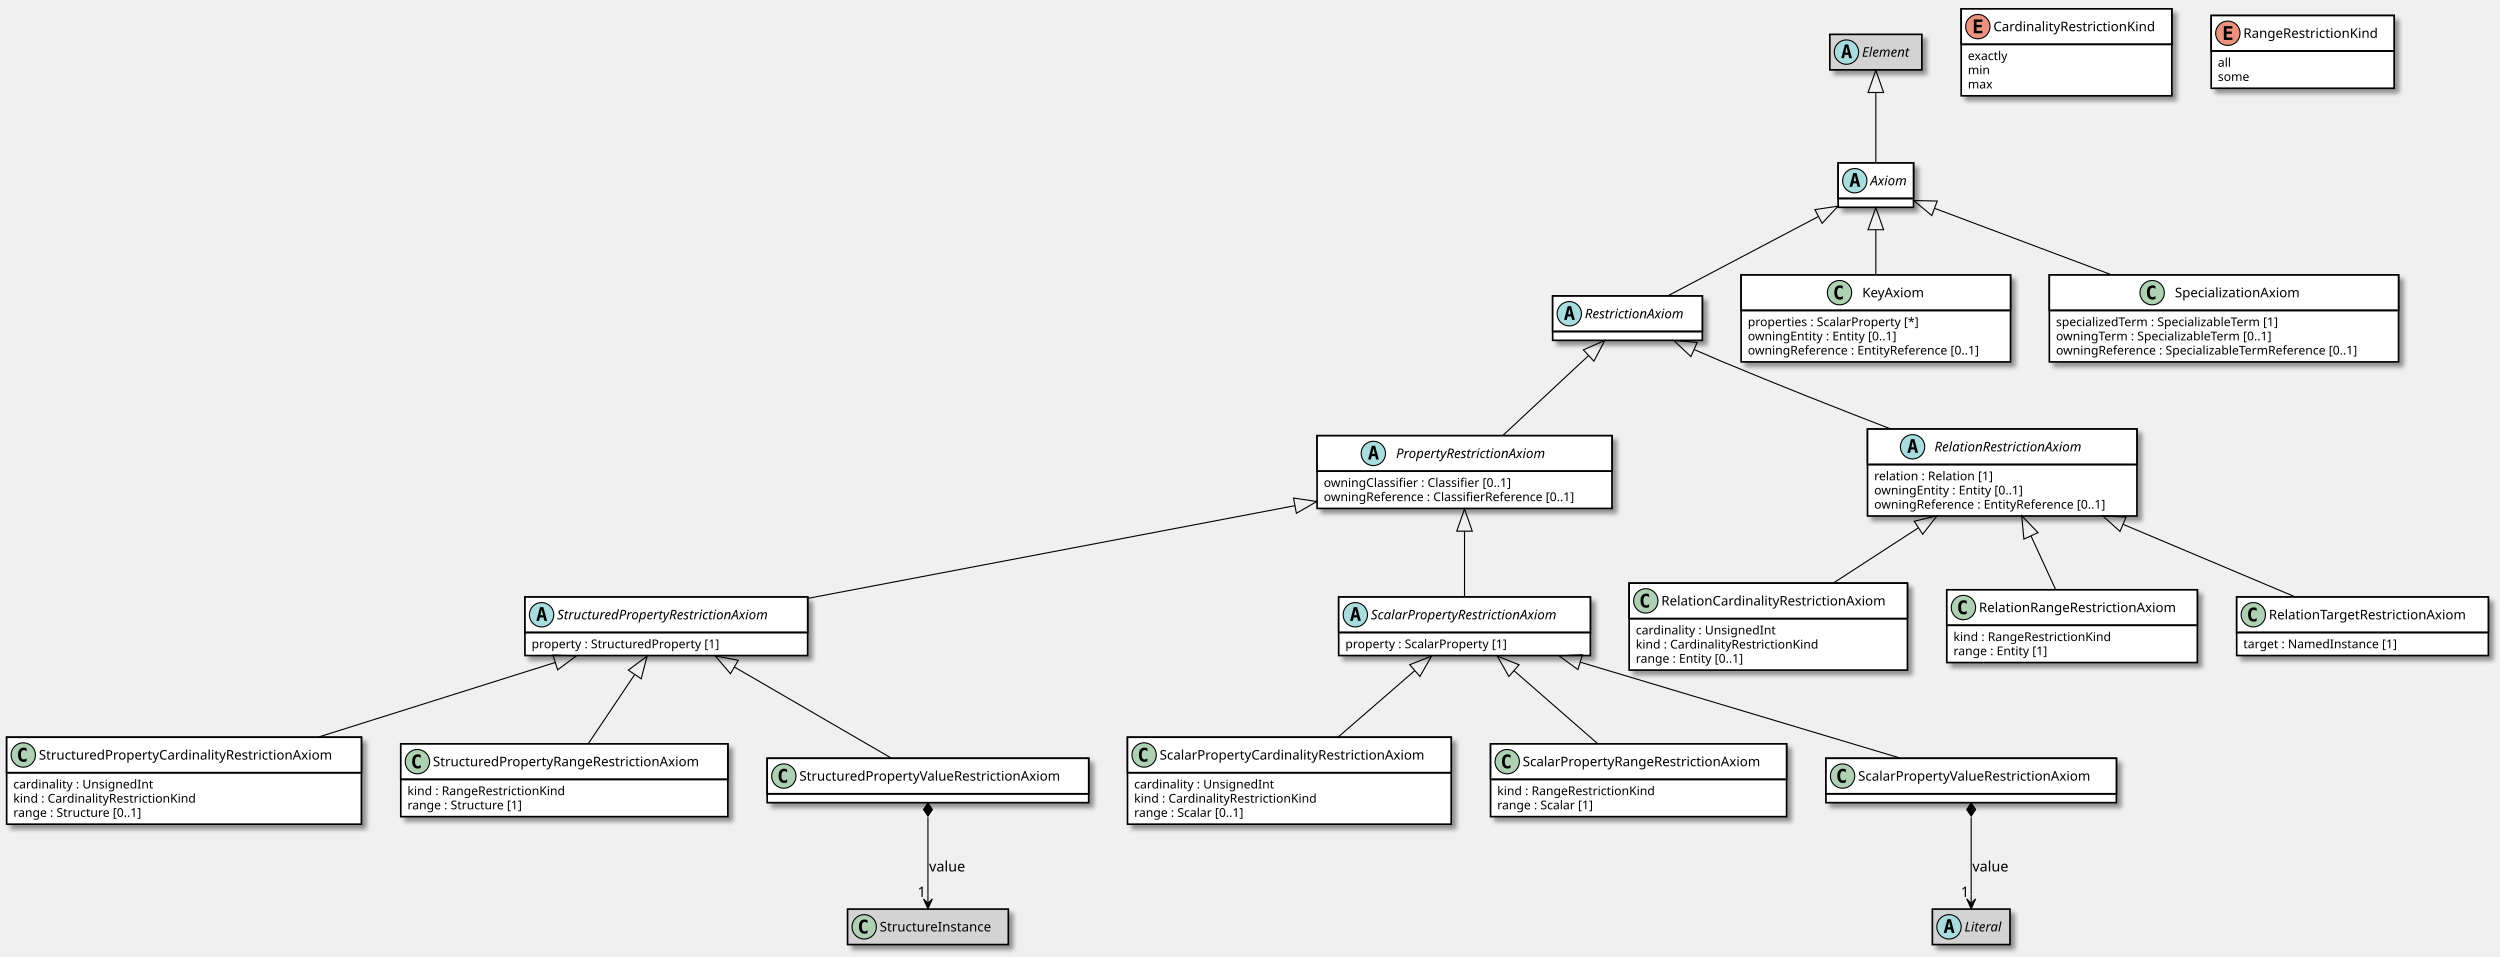
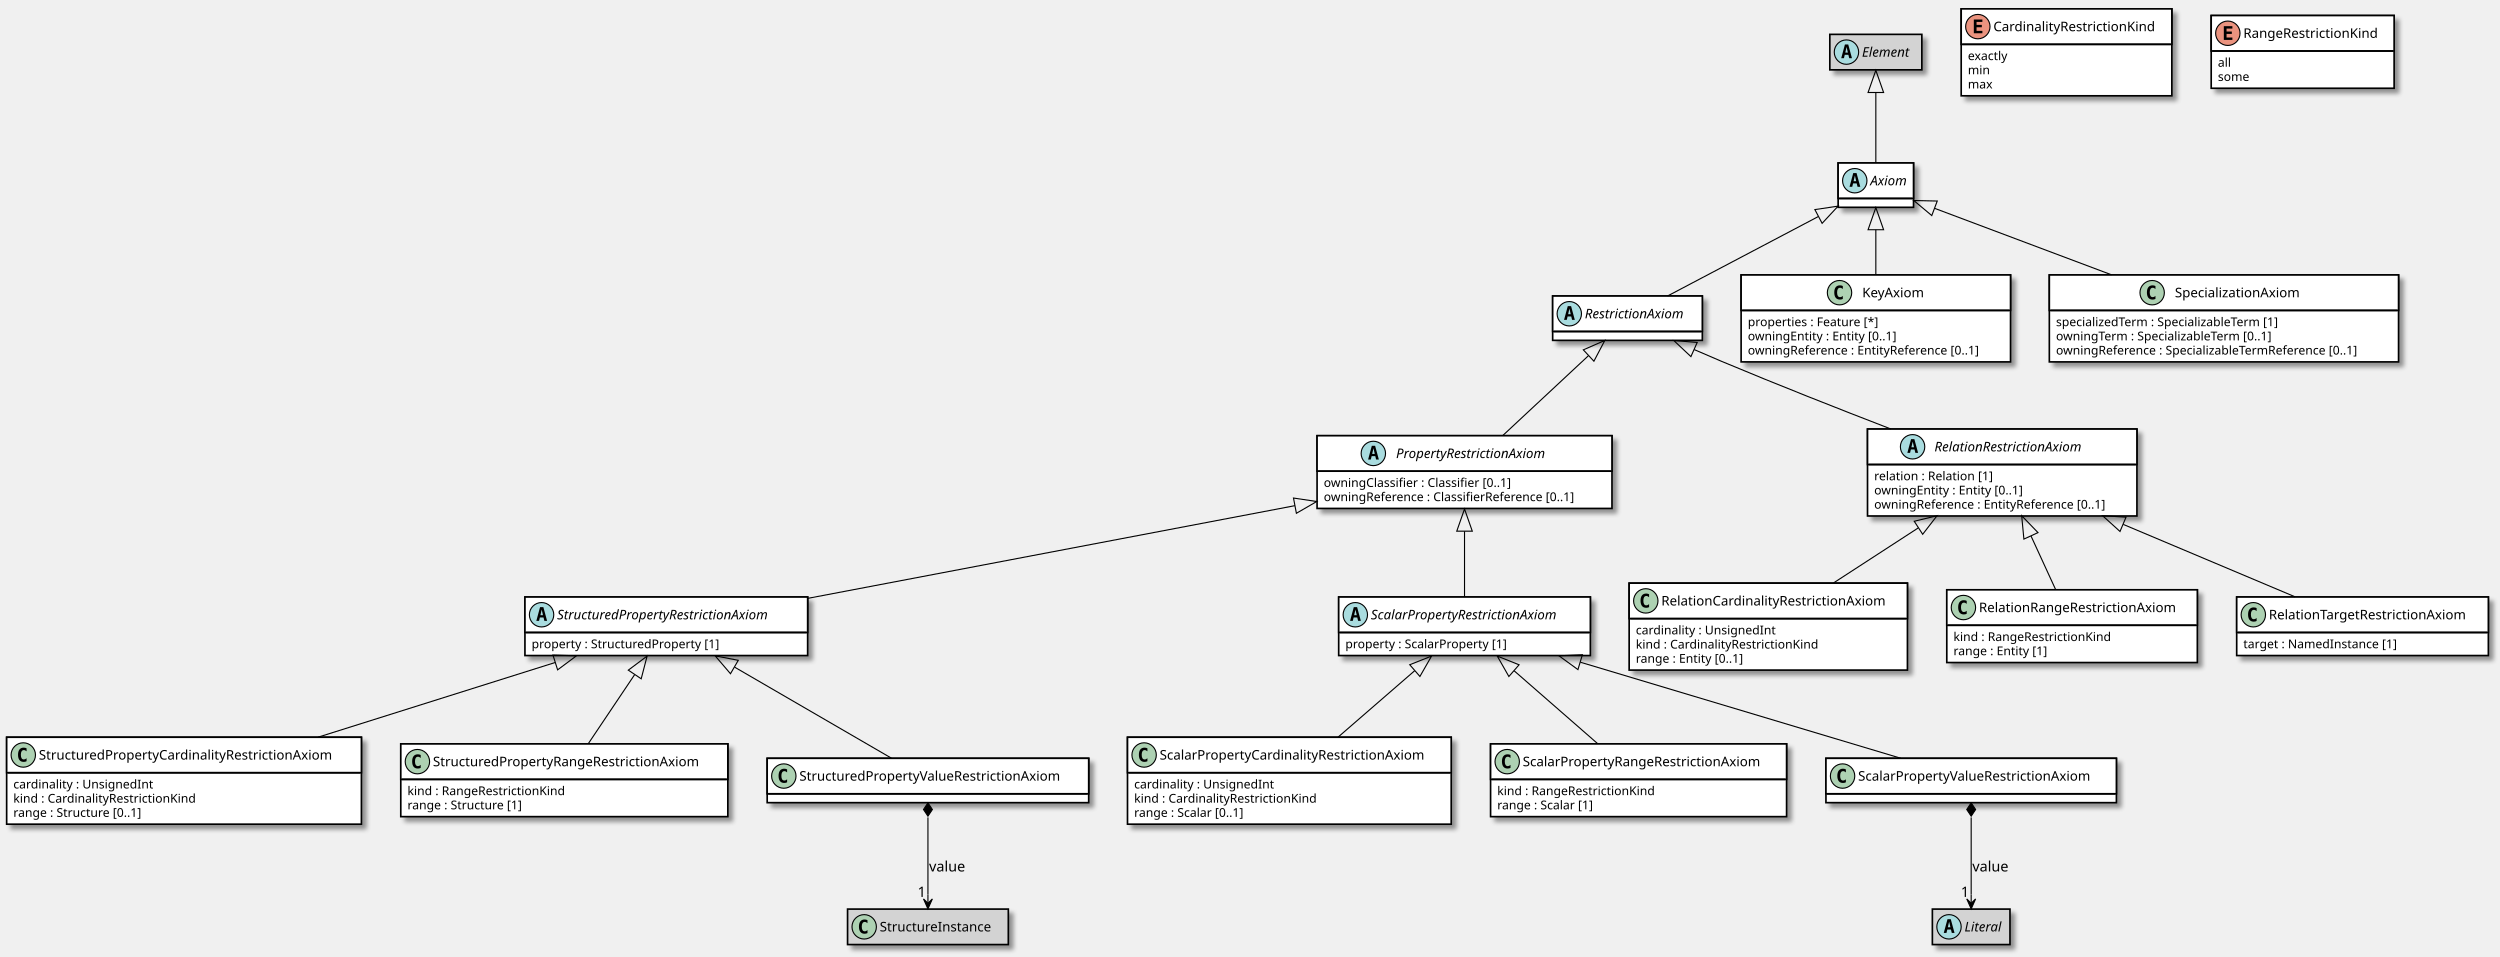
<svg xmlns="http://www.w3.org/2000/svg" xmlns:xlink="http://www.w3.org/1999/xlink" contentScriptType="application/ecmascript" contentStyleType="text/css" height="863px" preserveAspectRatio="none" style="width:2255px;height:863px;" version="1.1" viewBox="0 0 2255 863" width="2255px" zoomAndPan="magnify">
  <defs>
-     <filter height="300%" id="fjyooxrjaypxw" width="300%" x="-1" y="-1">
+     <filter height="300%" id="f1k52ijei48fx5" width="300%" x="-1" y="-1">
      <feGaussianBlur result="blurOut" stdDeviation="2.0" />
      <feColorMatrix in="blurOut" result="blurOut2" type="matrix" values="0 0 0 0 0 0 0 0 0 0 0 0 0 0 0 0 0 0 .4 0" />
      <feOffset dx="4.0" dy="4.0" in="blurOut2" result="blurOut3" />
      <feBlend in="SourceGraphic" in2="blurOut3" mode="normal" />
    </filter>
  </defs>
  <g>
    <a target="_top" xlink:actuate="onRequest" xlink:href="#Axiom" xlink:show="new" xlink:title="#Axiom" xlink:type="simple">
-       <rect fill="#FFFFFF" filter="url(#fjyooxrjaypxw)" height="40" style="stroke: #000000; stroke-width: 1.5;" width="68" x="1658" y="147" />
+       <rect fill="#FFFFFF" filter="url(#f1k52ijei48fx5)" height="40" style="stroke: #000000; stroke-width: 1.5;" width="68" x="1658" y="147" />
      <rect fill="#FFFFFF" height="32" style="stroke: #000000; stroke-width: 1.5;" width="68" x="1658" y="147" />
      <ellipse cx="1673" cy="163" fill="#A9DCDF" rx="11" ry="11" style="stroke: #000000; stroke-width: 1.0;" />
      <path d="M1673.109,158.344 L1671.953,163.422 L1674.281,163.422 L1673.109,158.344 Z M1671.625,156.109 L1674.609,156.109 L1677.969,168.5 L1675.516,168.5 L1674.75,165.438 L1671.469,165.438 L1670.719,168.5 L1668.281,168.5 L1671.625,156.109 Z " />
      <text fill="#000000" font-family="sans-serif" font-size="12" font-style="italic" lengthAdjust="spacingAndGlyphs" textLength="36" x="1687" y="167.154">Axiom</text>
      <line style="stroke: #000000; stroke-width: 1.5;" x1="1659" x2="1725" y1="179" y2="179" />
    </a>
    <a target="_top" xlink:actuate="onRequest" xlink:href="#Element" xlink:show="new" xlink:title="#Element" xlink:type="simple">
-       <rect fill="#D3D3D3" filter="url(#fjyooxrjaypxw)" height="32" style="stroke: #000000; stroke-width: 1.5;" width="83" x="1650.5" y="31" />
+       <rect fill="#D3D3D3" filter="url(#f1k52ijei48fx5)" height="32" style="stroke: #000000; stroke-width: 1.5;" width="83" x="1650.5" y="31" />
      <ellipse cx="1665.5" cy="47" fill="#A9DCDF" rx="11" ry="11" style="stroke: #000000; stroke-width: 1.0;" />
      <path d="M1665.609,42.344 L1664.453,47.422 L1666.781,47.422 L1665.609,42.344 Z M1664.125,40.109 L1667.109,40.109 L1670.469,52.5 L1668.016,52.5 L1667.25,49.438 L1663.969,49.438 L1663.219,52.5 L1660.781,52.5 L1664.125,40.109 Z " />
      <text fill="#000000" font-family="sans-serif" font-size="12" font-style="italic" lengthAdjust="spacingAndGlyphs" textLength="51" x="1679.5" y="51.154">Element</text>
    </a>
    <a target="_top" xlink:actuate="onRequest" xlink:href="#CardinalityRestrictionKind" xlink:show="new" xlink:title="#CardinalityRestrictionKind" xlink:type="simple">
-       <rect fill="#FFFFFF" filter="url(#fjyooxrjaypxw)" height="78.414" style="stroke: #000000; stroke-width: 1.5;" width="190" x="1769" y="8" />
+       <rect fill="#FFFFFF" filter="url(#f1k52ijei48fx5)" height="78.414" style="stroke: #000000; stroke-width: 1.5;" width="190" x="1769" y="8" />
      <rect fill="#FFFFFF" height="32" style="stroke: #000000; stroke-width: 1.5;" width="190" x="1769" y="8" />
      <ellipse cx="1784" cy="24" fill="#EB937F" rx="11" ry="11" style="stroke: #000000; stroke-width: 1.0;" />
      <path d="M1788.109,30 L1780.391,30 L1780.391,17.609 L1788.109,17.609 L1788.109,19.766 L1782.844,19.766 L1782.844,22.438 L1787.609,22.438 L1787.609,24.594 L1782.844,24.594 L1782.844,27.844 L1788.109,27.844 L1788.109,30 Z " />
      <text fill="#000000" font-family="sans-serif" font-size="12" lengthAdjust="spacingAndGlyphs" textLength="158" x="1798" y="28.154">CardinalityRestrictionKind</text>
      <line style="stroke: #000000; stroke-width: 1.5;" x1="1770" x2="1958" y1="40" y2="40" />
      <text fill="#000000" font-family="sans-serif" font-size="11" lengthAdjust="spacingAndGlyphs" textLength="39" x="1775" y="54.21">exactly</text>
      <text fill="#000000" font-family="sans-serif" font-size="11" lengthAdjust="spacingAndGlyphs" textLength="21" x="1775" y="67.015">min</text>
      <text fill="#000000" font-family="sans-serif" font-size="11" lengthAdjust="spacingAndGlyphs" textLength="24" x="1775" y="79.82">max</text>
    </a>
    <a target="_top" xlink:actuate="onRequest" xlink:href="#KeyAxiom" xlink:show="new" xlink:title="#KeyAxiom" xlink:type="simple">
-       <rect fill="#FFFFFF" filter="url(#fjyooxrjaypxw)" height="78.414" style="stroke: #000000; stroke-width: 1.5;" width="243" x="1570.5" y="248" />
+       <rect fill="#FFFFFF" filter="url(#f1k52ijei48fx5)" height="78.414" style="stroke: #000000; stroke-width: 1.5;" width="243" x="1570.5" y="248" />
      <rect fill="#FFFFFF" height="32" style="stroke: #000000; stroke-width: 1.5;" width="243" x="1570.5" y="248" />
      <ellipse cx="1659.25" cy="264" fill="#ADD1B2" rx="11" ry="11" style="stroke: #000000; stroke-width: 1.0;" />
      <path d="M1662.219,269.641 Q1661.641,269.938 1661,270.078 Q1660.359,270.234 1659.656,270.234 Q1657.156,270.234 1655.828,268.594 Q1654.516,266.938 1654.516,263.812 Q1654.516,260.688 1655.828,259.031 Q1657.156,257.375 1659.656,257.375 Q1660.359,257.375 1661,257.531 Q1661.656,257.688 1662.219,257.984 L1662.219,260.703 Q1661.594,260.125 1661,259.859 Q1660.406,259.578 1659.781,259.578 Q1658.438,259.578 1657.75,260.656 Q1657.062,261.719 1657.062,263.812 Q1657.062,265.906 1657.75,266.984 Q1658.438,268.047 1659.781,268.047 Q1660.406,268.047 1661,267.781 Q1661.594,267.5 1662.219,266.922 L1662.219,269.641 Z " />
      <text fill="#000000" font-family="sans-serif" font-size="12" lengthAdjust="spacingAndGlyphs" textLength="57" x="1679.75" y="268.154">KeyAxiom</text>
      <line style="stroke: #000000; stroke-width: 1.5;" x1="1571.5" x2="1812.5" y1="280" y2="280" />
-       <text fill="#000000" font-family="sans-serif" font-size="11" lengthAdjust="spacingAndGlyphs" textLength="173" x="1576.5" y="294.21">properties : ScalarProperty [*]</text>
+       <text fill="#000000" font-family="sans-serif" font-size="11" lengthAdjust="spacingAndGlyphs" textLength="132" x="1576.5" y="294.21">properties : Feature [*]</text>
      <text fill="#000000" font-family="sans-serif" font-size="11" lengthAdjust="spacingAndGlyphs" textLength="148" x="1576.5" y="307.015">owningEntity : Entity [0..1]</text>
      <text fill="#000000" font-family="sans-serif" font-size="11" lengthAdjust="spacingAndGlyphs" textLength="231" x="1576.5" y="319.82">owningReference : EntityReference [0..1]</text>
    </a>
    <a target="_top" xlink:actuate="onRequest" xlink:href="#PropertyRestrictionAxiom" xlink:show="new" xlink:title="#PropertyRestrictionAxiom" xlink:type="simple">
-       <rect fill="#FFFFFF" filter="url(#fjyooxrjaypxw)" height="65.609" style="stroke: #000000; stroke-width: 1.5;" width="266" x="1188" y="393" />
+       <rect fill="#FFFFFF" filter="url(#f1k52ijei48fx5)" height="65.609" style="stroke: #000000; stroke-width: 1.5;" width="266" x="1188" y="393" />
      <rect fill="#FFFFFF" height="32" style="stroke: #000000; stroke-width: 1.5;" width="266" x="1188" y="393" />
      <ellipse cx="1238.75" cy="409" fill="#A9DCDF" rx="11" ry="11" style="stroke: #000000; stroke-width: 1.0;" />
      <path d="M1238.859,404.344 L1237.703,409.422 L1240.031,409.422 L1238.859,404.344 Z M1237.375,402.109 L1240.359,402.109 L1243.719,414.5 L1241.266,414.5 L1240.5,411.438 L1237.219,411.438 L1236.469,414.5 L1234.031,414.5 L1237.375,402.109 Z " />
      <text fill="#000000" font-family="sans-serif" font-size="12" font-style="italic" lengthAdjust="spacingAndGlyphs" textLength="156" x="1259.25" y="413.154">PropertyRestrictionAxiom</text>
      <line style="stroke: #000000; stroke-width: 1.5;" x1="1189" x2="1453" y1="425" y2="425" />
      <text fill="#000000" font-family="sans-serif" font-size="11" lengthAdjust="spacingAndGlyphs" textLength="194" x="1194" y="439.21">owningClassifier : Classifier [0..1]</text>
      <text fill="#000000" font-family="sans-serif" font-size="11" lengthAdjust="spacingAndGlyphs" textLength="254" x="1194" y="452.015">owningReference : ClassifierReference [0..1]</text>
    </a>
    <a target="_top" xlink:actuate="onRequest" xlink:href="#RestrictionAxiom" xlink:show="new" xlink:title="#RestrictionAxiom" xlink:type="simple">
-       <rect fill="#FFFFFF" filter="url(#fjyooxrjaypxw)" height="40" style="stroke: #000000; stroke-width: 1.5;" width="135" x="1400.5" y="267" />
+       <rect fill="#FFFFFF" filter="url(#f1k52ijei48fx5)" height="40" style="stroke: #000000; stroke-width: 1.5;" width="135" x="1400.5" y="267" />
      <rect fill="#FFFFFF" height="32" style="stroke: #000000; stroke-width: 1.5;" width="135" x="1400.5" y="267" />
      <ellipse cx="1415.5" cy="283" fill="#A9DCDF" rx="11" ry="11" style="stroke: #000000; stroke-width: 1.0;" />
      <path d="M1415.609,278.344 L1414.453,283.422 L1416.781,283.422 L1415.609,278.344 Z M1414.125,276.109 L1417.109,276.109 L1420.469,288.5 L1418.016,288.5 L1417.25,285.438 L1413.969,285.438 L1413.219,288.5 L1410.781,288.5 L1414.125,276.109 Z " />
      <text fill="#000000" font-family="sans-serif" font-size="12" font-style="italic" lengthAdjust="spacingAndGlyphs" textLength="103" x="1429.5" y="287.154">RestrictionAxiom</text>
      <line style="stroke: #000000; stroke-width: 1.5;" x1="1401.5" x2="1534.5" y1="299" y2="299" />
    </a>
    <a target="_top" xlink:actuate="onRequest" xlink:href="#RangeRestrictionKind" xlink:show="new" xlink:title="#RangeRestrictionKind" xlink:type="simple">
-       <rect fill="#FFFFFF" filter="url(#fjyooxrjaypxw)" height="65.609" style="stroke: #000000; stroke-width: 1.5;" width="165" x="1994.5" y="14" />
+       <rect fill="#FFFFFF" filter="url(#f1k52ijei48fx5)" height="65.609" style="stroke: #000000; stroke-width: 1.5;" width="165" x="1994.5" y="14" />
      <rect fill="#FFFFFF" height="32" style="stroke: #000000; stroke-width: 1.5;" width="165" x="1994.5" y="14" />
      <ellipse cx="2009.5" cy="30" fill="#EB937F" rx="11" ry="11" style="stroke: #000000; stroke-width: 1.0;" />
      <path d="M2013.609,36 L2005.891,36 L2005.891,23.609 L2013.609,23.609 L2013.609,25.766 L2008.344,25.766 L2008.344,28.438 L2013.109,28.438 L2013.109,30.594 L2008.344,30.594 L2008.344,33.844 L2013.609,33.844 L2013.609,36 Z " />
      <text fill="#000000" font-family="sans-serif" font-size="12" lengthAdjust="spacingAndGlyphs" textLength="133" x="2023.5" y="34.154">RangeRestrictionKind</text>
      <line style="stroke: #000000; stroke-width: 1.5;" x1="1995.5" x2="2158.5" y1="46" y2="46" />
      <text fill="#000000" font-family="sans-serif" font-size="11" lengthAdjust="spacingAndGlyphs" textLength="13" x="2000.5" y="60.21">all</text>
      <text fill="#000000" font-family="sans-serif" font-size="11" lengthAdjust="spacingAndGlyphs" textLength="32" x="2000.5" y="73.015">some</text>
    </a>
    <a target="_top" xlink:actuate="onRequest" xlink:href="#RelationCardinalityRestrictionAxiom" xlink:show="new" xlink:title="#RelationCardinalityRestrictionAxiom" xlink:type="simple">
-       <rect fill="#FFFFFF" filter="url(#fjyooxrjaypxw)" height="78.414" style="stroke: #000000; stroke-width: 1.5;" width="251" x="1469.5" y="526" />
+       <rect fill="#FFFFFF" filter="url(#f1k52ijei48fx5)" height="78.414" style="stroke: #000000; stroke-width: 1.5;" width="251" x="1469.5" y="526" />
      <rect fill="#FFFFFF" height="32" style="stroke: #000000; stroke-width: 1.5;" width="251" x="1469.5" y="526" />
      <ellipse cx="1484.5" cy="542" fill="#ADD1B2" rx="11" ry="11" style="stroke: #000000; stroke-width: 1.0;" />
      <path d="M1487.469,547.641 Q1486.891,547.938 1486.25,548.078 Q1485.609,548.234 1484.906,548.234 Q1482.406,548.234 1481.078,546.594 Q1479.766,544.938 1479.766,541.812 Q1479.766,538.688 1481.078,537.031 Q1482.406,535.375 1484.906,535.375 Q1485.609,535.375 1486.25,535.531 Q1486.906,535.688 1487.469,535.984 L1487.469,538.703 Q1486.844,538.125 1486.25,537.859 Q1485.656,537.578 1485.031,537.578 Q1483.688,537.578 1483,538.656 Q1482.312,539.719 1482.312,541.812 Q1482.312,543.906 1483,544.984 Q1483.688,546.047 1485.031,546.047 Q1485.656,546.047 1486.25,545.781 Q1486.844,545.5 1487.469,544.922 L1487.469,547.641 Z " />
      <text fill="#000000" font-family="sans-serif" font-size="12" lengthAdjust="spacingAndGlyphs" textLength="219" x="1498.5" y="546.154">RelationCardinalityRestrictionAxiom</text>
      <line style="stroke: #000000; stroke-width: 1.5;" x1="1470.5" x2="1719.5" y1="558" y2="558" />
      <text fill="#000000" font-family="sans-serif" font-size="11" lengthAdjust="spacingAndGlyphs" textLength="137" x="1475.5" y="572.21">cardinality : UnsignedInt</text>
      <text fill="#000000" font-family="sans-serif" font-size="11" lengthAdjust="spacingAndGlyphs" textLength="179" x="1475.5" y="585.015">kind : CardinalityRestrictionKind</text>
      <text fill="#000000" font-family="sans-serif" font-size="11" lengthAdjust="spacingAndGlyphs" textLength="110" x="1475.5" y="597.82">range : Entity [0..1]</text>
    </a>
    <a target="_top" xlink:actuate="onRequest" xlink:href="#RelationRestrictionAxiom" xlink:show="new" xlink:title="#RelationRestrictionAxiom" xlink:type="simple">
-       <rect fill="#FFFFFF" filter="url(#fjyooxrjaypxw)" height="78.414" style="stroke: #000000; stroke-width: 1.5;" width="243" x="1684.5" y="387" />
+       <rect fill="#FFFFFF" filter="url(#f1k52ijei48fx5)" height="78.414" style="stroke: #000000; stroke-width: 1.5;" width="243" x="1684.5" y="387" />
      <rect fill="#FFFFFF" height="32" style="stroke: #000000; stroke-width: 1.5;" width="243" x="1684.5" y="387" />
      <ellipse cx="1725.15" cy="403" fill="#A9DCDF" rx="11" ry="11" style="stroke: #000000; stroke-width: 1.0;" />
      <path d="M1725.259,398.344 L1724.103,403.422 L1726.431,403.422 L1725.259,398.344 Z M1723.775,396.109 L1726.759,396.109 L1730.119,408.5 L1727.666,408.5 L1726.9,405.438 L1723.619,405.438 L1722.869,408.5 L1720.431,408.5 L1723.775,396.109 Z " />
      <text fill="#000000" font-family="sans-serif" font-size="12" font-style="italic" lengthAdjust="spacingAndGlyphs" textLength="154" x="1744.85" y="407.154">RelationRestrictionAxiom</text>
      <line style="stroke: #000000; stroke-width: 1.5;" x1="1685.5" x2="1926.5" y1="419" y2="419" />
      <text fill="#000000" font-family="sans-serif" font-size="11" lengthAdjust="spacingAndGlyphs" textLength="119" x="1690.5" y="433.21">relation : Relation [1]</text>
      <text fill="#000000" font-family="sans-serif" font-size="11" lengthAdjust="spacingAndGlyphs" textLength="148" x="1690.5" y="446.015">owningEntity : Entity [0..1]</text>
      <text fill="#000000" font-family="sans-serif" font-size="11" lengthAdjust="spacingAndGlyphs" textLength="231" x="1690.5" y="458.82">owningReference : EntityReference [0..1]</text>
    </a>
    <a target="_top" xlink:actuate="onRequest" xlink:href="#RelationRangeRestrictionAxiom" xlink:show="new" xlink:title="#RelationRangeRestrictionAxiom" xlink:type="simple">
-       <rect fill="#FFFFFF" filter="url(#fjyooxrjaypxw)" height="65.609" style="stroke: #000000; stroke-width: 1.5;" width="226" x="1756" y="532" />
+       <rect fill="#FFFFFF" filter="url(#f1k52ijei48fx5)" height="65.609" style="stroke: #000000; stroke-width: 1.5;" width="226" x="1756" y="532" />
      <rect fill="#FFFFFF" height="32" style="stroke: #000000; stroke-width: 1.5;" width="226" x="1756" y="532" />
      <ellipse cx="1771" cy="548" fill="#ADD1B2" rx="11" ry="11" style="stroke: #000000; stroke-width: 1.0;" />
      <path d="M1773.969,553.641 Q1773.391,553.938 1772.75,554.078 Q1772.109,554.234 1771.406,554.234 Q1768.906,554.234 1767.578,552.594 Q1766.266,550.938 1766.266,547.812 Q1766.266,544.688 1767.578,543.031 Q1768.906,541.375 1771.406,541.375 Q1772.109,541.375 1772.75,541.531 Q1773.406,541.688 1773.969,541.984 L1773.969,544.703 Q1773.344,544.125 1772.75,543.859 Q1772.156,543.578 1771.531,543.578 Q1770.188,543.578 1769.5,544.656 Q1768.812,545.719 1768.812,547.812 Q1768.812,549.906 1769.5,550.984 Q1770.188,552.047 1771.531,552.047 Q1772.156,552.047 1772.75,551.781 Q1773.344,551.5 1773.969,550.922 L1773.969,553.641 Z " />
      <text fill="#000000" font-family="sans-serif" font-size="12" lengthAdjust="spacingAndGlyphs" textLength="194" x="1785" y="552.154">RelationRangeRestrictionAxiom</text>
      <line style="stroke: #000000; stroke-width: 1.5;" x1="1757" x2="1981" y1="564" y2="564" />
      <text fill="#000000" font-family="sans-serif" font-size="11" lengthAdjust="spacingAndGlyphs" textLength="154" x="1762" y="578.21">kind : RangeRestrictionKind</text>
      <text fill="#000000" font-family="sans-serif" font-size="11" lengthAdjust="spacingAndGlyphs" textLength="95" x="1762" y="591.015">range : Entity [1]</text>
    </a>
    <a target="_top" xlink:actuate="onRequest" xlink:href="#RelationTargetRestrictionAxiom" xlink:show="new" xlink:title="#RelationTargetRestrictionAxiom" xlink:type="simple">
-       <rect fill="#FFFFFF" filter="url(#fjyooxrjaypxw)" height="52.805" style="stroke: #000000; stroke-width: 1.5;" width="227" x="2017.5" y="538.5" />
+       <rect fill="#FFFFFF" filter="url(#f1k52ijei48fx5)" height="52.805" style="stroke: #000000; stroke-width: 1.5;" width="227" x="2017.5" y="538.5" />
      <rect fill="#FFFFFF" height="32" style="stroke: #000000; stroke-width: 1.5;" width="227" x="2017.5" y="538.5" />
      <ellipse cx="2032.5" cy="554.5" fill="#ADD1B2" rx="11" ry="11" style="stroke: #000000; stroke-width: 1.0;" />
      <path d="M2035.469,560.141 Q2034.891,560.438 2034.25,560.578 Q2033.609,560.734 2032.906,560.734 Q2030.406,560.734 2029.078,559.094 Q2027.766,557.438 2027.766,554.312 Q2027.766,551.188 2029.078,549.531 Q2030.406,547.875 2032.906,547.875 Q2033.609,547.875 2034.25,548.031 Q2034.906,548.188 2035.469,548.484 L2035.469,551.203 Q2034.844,550.625 2034.25,550.359 Q2033.656,550.078 2033.031,550.078 Q2031.688,550.078 2031,551.156 Q2030.312,552.219 2030.312,554.312 Q2030.312,556.406 2031,557.484 Q2031.688,558.547 2033.031,558.547 Q2033.656,558.547 2034.25,558.281 Q2034.844,558 2035.469,557.422 L2035.469,560.141 Z " />
      <text fill="#000000" font-family="sans-serif" font-size="12" lengthAdjust="spacingAndGlyphs" textLength="195" x="2046.5" y="558.654">RelationTargetRestrictionAxiom</text>
      <line style="stroke: #000000; stroke-width: 1.5;" x1="2018.5" x2="2243.5" y1="570.5" y2="570.5" />
      <text fill="#000000" font-family="sans-serif" font-size="11" lengthAdjust="spacingAndGlyphs" textLength="153" x="2023.5" y="584.71">target : NamedInstance [1]</text>
    </a>
    <a target="_top" xlink:actuate="onRequest" xlink:href="#ScalarPropertyCardinalityRestrictionAxiom" xlink:show="new" xlink:title="#ScalarPropertyCardinalityRestrictionAxiom" xlink:type="simple">
-       <rect fill="#FFFFFF" filter="url(#fjyooxrjaypxw)" height="78.414" style="stroke: #000000; stroke-width: 1.5;" width="292" x="1017" y="665" />
+       <rect fill="#FFFFFF" filter="url(#f1k52ijei48fx5)" height="78.414" style="stroke: #000000; stroke-width: 1.5;" width="292" x="1017" y="665" />
      <rect fill="#FFFFFF" height="32" style="stroke: #000000; stroke-width: 1.5;" width="292" x="1017" y="665" />
      <ellipse cx="1032" cy="681" fill="#ADD1B2" rx="11" ry="11" style="stroke: #000000; stroke-width: 1.0;" />
      <path d="M1034.969,686.641 Q1034.391,686.938 1033.75,687.078 Q1033.109,687.234 1032.406,687.234 Q1029.906,687.234 1028.578,685.594 Q1027.266,683.938 1027.266,680.812 Q1027.266,677.688 1028.578,676.031 Q1029.906,674.375 1032.406,674.375 Q1033.109,674.375 1033.75,674.531 Q1034.406,674.688 1034.969,674.984 L1034.969,677.703 Q1034.344,677.125 1033.75,676.859 Q1033.156,676.578 1032.531,676.578 Q1031.188,676.578 1030.5,677.656 Q1029.812,678.719 1029.812,680.812 Q1029.812,682.906 1030.5,683.984 Q1031.188,685.047 1032.531,685.047 Q1033.156,685.047 1033.75,684.781 Q1034.344,684.5 1034.969,683.922 L1034.969,686.641 Z " />
      <text fill="#000000" font-family="sans-serif" font-size="12" lengthAdjust="spacingAndGlyphs" textLength="260" x="1046" y="685.154">ScalarPropertyCardinalityRestrictionAxiom</text>
      <line style="stroke: #000000; stroke-width: 1.5;" x1="1018" x2="1308" y1="697" y2="697" />
      <text fill="#000000" font-family="sans-serif" font-size="11" lengthAdjust="spacingAndGlyphs" textLength="137" x="1023" y="711.21">cardinality : UnsignedInt</text>
      <text fill="#000000" font-family="sans-serif" font-size="11" lengthAdjust="spacingAndGlyphs" textLength="179" x="1023" y="724.015">kind : CardinalityRestrictionKind</text>
      <text fill="#000000" font-family="sans-serif" font-size="11" lengthAdjust="spacingAndGlyphs" textLength="115" x="1023" y="736.82">range : Scalar [0..1]</text>
    </a>
    <a target="_top" xlink:actuate="onRequest" xlink:href="#ScalarPropertyRestrictionAxiom" xlink:show="new" xlink:title="#ScalarPropertyRestrictionAxiom" xlink:type="simple">
-       <rect fill="#FFFFFF" filter="url(#fjyooxrjaypxw)" height="52.805" style="stroke: #000000; stroke-width: 1.5;" width="227" x="1207.5" y="538.5" />
+       <rect fill="#FFFFFF" filter="url(#f1k52ijei48fx5)" height="52.805" style="stroke: #000000; stroke-width: 1.5;" width="227" x="1207.5" y="538.5" />
      <rect fill="#FFFFFF" height="32" style="stroke: #000000; stroke-width: 1.5;" width="227" x="1207.5" y="538.5" />
      <ellipse cx="1222.5" cy="554.5" fill="#A9DCDF" rx="11" ry="11" style="stroke: #000000; stroke-width: 1.0;" />
      <path d="M1222.609,549.844 L1221.453,554.922 L1223.781,554.922 L1222.609,549.844 Z M1221.125,547.609 L1224.109,547.609 L1227.469,560 L1225.016,560 L1224.25,556.938 L1220.969,556.938 L1220.219,560 L1217.781,560 L1221.125,547.609 Z " />
      <text fill="#000000" font-family="sans-serif" font-size="12" font-style="italic" lengthAdjust="spacingAndGlyphs" textLength="195" x="1236.5" y="558.654">ScalarPropertyRestrictionAxiom</text>
      <line style="stroke: #000000; stroke-width: 1.5;" x1="1208.5" x2="1433.5" y1="570.5" y2="570.5" />
      <text fill="#000000" font-family="sans-serif" font-size="11" lengthAdjust="spacingAndGlyphs" textLength="163" x="1213.5" y="584.71">property : ScalarProperty [1]</text>
    </a>
    <a target="_top" xlink:actuate="onRequest" xlink:href="#ScalarPropertyRangeRestrictionAxiom" xlink:show="new" xlink:title="#ScalarPropertyRangeRestrictionAxiom" xlink:type="simple">
-       <rect fill="#FFFFFF" filter="url(#fjyooxrjaypxw)" height="65.609" style="stroke: #000000; stroke-width: 1.5;" width="267" x="1344.5" y="671" />
+       <rect fill="#FFFFFF" filter="url(#f1k52ijei48fx5)" height="65.609" style="stroke: #000000; stroke-width: 1.5;" width="267" x="1344.5" y="671" />
      <rect fill="#FFFFFF" height="32" style="stroke: #000000; stroke-width: 1.5;" width="267" x="1344.5" y="671" />
      <ellipse cx="1359.5" cy="687" fill="#ADD1B2" rx="11" ry="11" style="stroke: #000000; stroke-width: 1.0;" />
      <path d="M1362.469,692.641 Q1361.891,692.938 1361.25,693.078 Q1360.609,693.234 1359.906,693.234 Q1357.406,693.234 1356.078,691.594 Q1354.766,689.938 1354.766,686.812 Q1354.766,683.688 1356.078,682.031 Q1357.406,680.375 1359.906,680.375 Q1360.609,680.375 1361.25,680.531 Q1361.906,680.688 1362.469,680.984 L1362.469,683.703 Q1361.844,683.125 1361.25,682.859 Q1360.656,682.578 1360.031,682.578 Q1358.688,682.578 1358,683.656 Q1357.312,684.719 1357.312,686.812 Q1357.312,688.906 1358,689.984 Q1358.688,691.047 1360.031,691.047 Q1360.656,691.047 1361.25,690.781 Q1361.844,690.5 1362.469,689.922 L1362.469,692.641 Z " />
      <text fill="#000000" font-family="sans-serif" font-size="12" lengthAdjust="spacingAndGlyphs" textLength="235" x="1373.5" y="691.154">ScalarPropertyRangeRestrictionAxiom</text>
      <line style="stroke: #000000; stroke-width: 1.5;" x1="1345.5" x2="1610.5" y1="703" y2="703" />
      <text fill="#000000" font-family="sans-serif" font-size="11" lengthAdjust="spacingAndGlyphs" textLength="154" x="1350.5" y="717.21">kind : RangeRestrictionKind</text>
      <text fill="#000000" font-family="sans-serif" font-size="11" lengthAdjust="spacingAndGlyphs" textLength="100" x="1350.5" y="730.015">range : Scalar [1]</text>
    </a>
    <a target="_top" xlink:actuate="onRequest" xlink:href="#ScalarPropertyValueRestrictionAxiom" xlink:show="new" xlink:title="#ScalarPropertyValueRestrictionAxiom" xlink:type="simple">
-       <rect fill="#FFFFFF" filter="url(#fjyooxrjaypxw)" height="40" style="stroke: #000000; stroke-width: 1.5;" width="262" x="1647" y="684" />
+       <rect fill="#FFFFFF" filter="url(#f1k52ijei48fx5)" height="40" style="stroke: #000000; stroke-width: 1.5;" width="262" x="1647" y="684" />
      <rect fill="#FFFFFF" height="32" style="stroke: #000000; stroke-width: 1.5;" width="262" x="1647" y="684" />
      <ellipse cx="1662" cy="700" fill="#ADD1B2" rx="11" ry="11" style="stroke: #000000; stroke-width: 1.0;" />
      <path d="M1664.969,705.641 Q1664.391,705.938 1663.75,706.078 Q1663.109,706.234 1662.406,706.234 Q1659.906,706.234 1658.578,704.594 Q1657.266,702.938 1657.266,699.812 Q1657.266,696.688 1658.578,695.031 Q1659.906,693.375 1662.406,693.375 Q1663.109,693.375 1663.75,693.531 Q1664.406,693.688 1664.969,693.984 L1664.969,696.703 Q1664.344,696.125 1663.75,695.859 Q1663.156,695.578 1662.531,695.578 Q1661.188,695.578 1660.5,696.656 Q1659.812,697.719 1659.812,699.812 Q1659.812,701.906 1660.5,702.984 Q1661.188,704.047 1662.531,704.047 Q1663.156,704.047 1663.75,703.781 Q1664.344,703.5 1664.969,702.922 L1664.969,705.641 Z " />
      <text fill="#000000" font-family="sans-serif" font-size="12" lengthAdjust="spacingAndGlyphs" textLength="230" x="1676" y="704.154">ScalarPropertyValueRestrictionAxiom</text>
      <line style="stroke: #000000; stroke-width: 1.5;" x1="1648" x2="1908" y1="716" y2="716" />
    </a>
    <a target="_top" xlink:actuate="onRequest" xlink:href="#Literal" xlink:show="new" xlink:title="#Literal" xlink:type="simple">
-       <rect fill="#D3D3D3" filter="url(#fjyooxrjaypxw)" height="32" style="stroke: #000000; stroke-width: 1.5;" width="70" x="1743" y="820" />
+       <rect fill="#D3D3D3" filter="url(#f1k52ijei48fx5)" height="32" style="stroke: #000000; stroke-width: 1.5;" width="70" x="1743" y="820" />
      <ellipse cx="1758" cy="836" fill="#A9DCDF" rx="11" ry="11" style="stroke: #000000; stroke-width: 1.0;" />
      <path d="M1758.109,831.344 L1756.953,836.422 L1759.281,836.422 L1758.109,831.344 Z M1756.625,829.109 L1759.609,829.109 L1762.969,841.5 L1760.516,841.5 L1759.75,838.438 L1756.469,838.438 L1755.719,841.5 L1753.281,841.5 L1756.625,829.109 Z " />
      <text fill="#000000" font-family="sans-serif" font-size="12" font-style="italic" lengthAdjust="spacingAndGlyphs" textLength="38" x="1772" y="840.154">Literal</text>
    </a>
    <a target="_top" xlink:actuate="onRequest" xlink:href="#SpecializationAxiom" xlink:show="new" xlink:title="#SpecializationAxiom" xlink:type="simple">
-       <rect fill="#FFFFFF" filter="url(#fjyooxrjaypxw)" height="78.414" style="stroke: #000000; stroke-width: 1.5;" width="315" x="1848.5" y="248" />
+       <rect fill="#FFFFFF" filter="url(#f1k52ijei48fx5)" height="78.414" style="stroke: #000000; stroke-width: 1.5;" width="315" x="1848.5" y="248" />
      <rect fill="#FFFFFF" height="32" style="stroke: #000000; stroke-width: 1.5;" width="315" x="1848.5" y="248" />
      <ellipse cx="1941.25" cy="264" fill="#ADD1B2" rx="11" ry="11" style="stroke: #000000; stroke-width: 1.0;" />
      <path d="M1944.219,269.641 Q1943.641,269.938 1943,270.078 Q1942.359,270.234 1941.656,270.234 Q1939.156,270.234 1937.828,268.594 Q1936.516,266.938 1936.516,263.812 Q1936.516,260.688 1937.828,259.031 Q1939.156,257.375 1941.656,257.375 Q1942.359,257.375 1943,257.531 Q1943.656,257.688 1944.219,257.984 L1944.219,260.703 Q1943.594,260.125 1943,259.859 Q1942.406,259.578 1941.781,259.578 Q1940.438,259.578 1939.75,260.656 Q1939.062,261.719 1939.062,263.812 Q1939.062,265.906 1939.75,266.984 Q1940.438,268.047 1941.781,268.047 Q1942.406,268.047 1943,267.781 Q1943.594,267.5 1944.219,266.922 L1944.219,269.641 Z " />
      <text fill="#000000" font-family="sans-serif" font-size="12" lengthAdjust="spacingAndGlyphs" textLength="121" x="1961.75" y="268.154">SpecializationAxiom</text>
      <line style="stroke: #000000; stroke-width: 1.5;" x1="1849.5" x2="2162.5" y1="280" y2="280" />
      <text fill="#000000" font-family="sans-serif" font-size="11" lengthAdjust="spacingAndGlyphs" textLength="226" x="1854.5" y="294.21">specializedTerm : SpecializableTerm [1]</text>
      <text fill="#000000" font-family="sans-serif" font-size="11" lengthAdjust="spacingAndGlyphs" textLength="219" x="1854.5" y="307.015">owningTerm : SpecializableTerm [0..1]</text>
      <text fill="#000000" font-family="sans-serif" font-size="11" lengthAdjust="spacingAndGlyphs" textLength="303" x="1854.5" y="319.82">owningReference : SpecializableTermReference [0..1]</text>
    </a>
    <a target="_top" xlink:actuate="onRequest" xlink:href="#StructuredPropertyCardinalityRestrictionAxiom" xlink:show="new" xlink:title="#StructuredPropertyCardinalityRestrictionAxiom" xlink:type="simple">
-       <rect fill="#FFFFFF" filter="url(#fjyooxrjaypxw)" height="78.414" style="stroke: #000000; stroke-width: 1.5;" width="320" x="6" y="665" />
+       <rect fill="#FFFFFF" filter="url(#f1k52ijei48fx5)" height="78.414" style="stroke: #000000; stroke-width: 1.5;" width="320" x="6" y="665" />
      <rect fill="#FFFFFF" height="32" style="stroke: #000000; stroke-width: 1.5;" width="320" x="6" y="665" />
      <ellipse cx="21" cy="681" fill="#ADD1B2" rx="11" ry="11" style="stroke: #000000; stroke-width: 1.0;" />
      <path d="M23.969,686.641 Q23.391,686.938 22.75,687.078 Q22.109,687.234 21.406,687.234 Q18.906,687.234 17.578,685.594 Q16.266,683.938 16.266,680.812 Q16.266,677.688 17.578,676.031 Q18.906,674.375 21.406,674.375 Q22.109,674.375 22.75,674.531 Q23.406,674.688 23.969,674.984 L23.969,677.703 Q23.344,677.125 22.75,676.859 Q22.156,676.578 21.531,676.578 Q20.188,676.578 19.5,677.656 Q18.812,678.719 18.812,680.812 Q18.812,682.906 19.5,683.984 Q20.188,685.047 21.531,685.047 Q22.156,685.047 22.75,684.781 Q23.344,684.5 23.969,683.922 L23.969,686.641 Z " />
      <text fill="#000000" font-family="sans-serif" font-size="12" lengthAdjust="spacingAndGlyphs" textLength="288" x="35" y="685.154">StructuredPropertyCardinalityRestrictionAxiom</text>
      <line style="stroke: #000000; stroke-width: 1.5;" x1="7" x2="325" y1="697" y2="697" />
      <text fill="#000000" font-family="sans-serif" font-size="11" lengthAdjust="spacingAndGlyphs" textLength="137" x="12" y="711.21">cardinality : UnsignedInt</text>
      <text fill="#000000" font-family="sans-serif" font-size="11" lengthAdjust="spacingAndGlyphs" textLength="179" x="12" y="724.015">kind : CardinalityRestrictionKind</text>
      <text fill="#000000" font-family="sans-serif" font-size="11" lengthAdjust="spacingAndGlyphs" textLength="132" x="12" y="736.82">range : Structure [0..1]</text>
    </a>
    <a target="_top" xlink:actuate="onRequest" xlink:href="#StructuredPropertyRestrictionAxiom" xlink:show="new" xlink:title="#StructuredPropertyRestrictionAxiom" xlink:type="simple">
-       <rect fill="#FFFFFF" filter="url(#fjyooxrjaypxw)" height="52.805" style="stroke: #000000; stroke-width: 1.5;" width="255" x="473.5" y="538.5" />
+       <rect fill="#FFFFFF" filter="url(#f1k52ijei48fx5)" height="52.805" style="stroke: #000000; stroke-width: 1.5;" width="255" x="473.5" y="538.5" />
      <rect fill="#FFFFFF" height="32" style="stroke: #000000; stroke-width: 1.5;" width="255" x="473.5" y="538.5" />
      <ellipse cx="488.5" cy="554.5" fill="#A9DCDF" rx="11" ry="11" style="stroke: #000000; stroke-width: 1.0;" />
      <path d="M488.609,549.844 L487.453,554.922 L489.781,554.922 L488.609,549.844 Z M487.125,547.609 L490.109,547.609 L493.469,560 L491.016,560 L490.25,556.938 L486.969,556.938 L486.219,560 L483.781,560 L487.125,547.609 Z " />
      <text fill="#000000" font-family="sans-serif" font-size="12" font-style="italic" lengthAdjust="spacingAndGlyphs" textLength="223" x="502.5" y="558.654">StructuredPropertyRestrictionAxiom</text>
      <line style="stroke: #000000; stroke-width: 1.5;" x1="474.5" x2="727.5" y1="570.5" y2="570.5" />
      <text fill="#000000" font-family="sans-serif" font-size="11" lengthAdjust="spacingAndGlyphs" textLength="187" x="479.5" y="584.71">property : StructuredProperty [1]</text>
    </a>
    <a target="_top" xlink:actuate="onRequest" xlink:href="#StructuredPropertyRangeRestrictionAxiom" xlink:show="new" xlink:title="#StructuredPropertyRangeRestrictionAxiom" xlink:type="simple">
-       <rect fill="#FFFFFF" filter="url(#fjyooxrjaypxw)" height="65.609" style="stroke: #000000; stroke-width: 1.5;" width="295" x="361.5" y="671" />
+       <rect fill="#FFFFFF" filter="url(#f1k52ijei48fx5)" height="65.609" style="stroke: #000000; stroke-width: 1.5;" width="295" x="361.5" y="671" />
      <rect fill="#FFFFFF" height="32" style="stroke: #000000; stroke-width: 1.5;" width="295" x="361.5" y="671" />
      <ellipse cx="376.5" cy="687" fill="#ADD1B2" rx="11" ry="11" style="stroke: #000000; stroke-width: 1.0;" />
      <path d="M379.469,692.641 Q378.891,692.938 378.25,693.078 Q377.609,693.234 376.906,693.234 Q374.406,693.234 373.078,691.594 Q371.766,689.938 371.766,686.812 Q371.766,683.688 373.078,682.031 Q374.406,680.375 376.906,680.375 Q377.609,680.375 378.25,680.531 Q378.906,680.688 379.469,680.984 L379.469,683.703 Q378.844,683.125 378.25,682.859 Q377.656,682.578 377.031,682.578 Q375.688,682.578 375,683.656 Q374.312,684.719 374.312,686.812 Q374.312,688.906 375,689.984 Q375.688,691.047 377.031,691.047 Q377.656,691.047 378.25,690.781 Q378.844,690.5 379.469,689.922 L379.469,692.641 Z " />
      <text fill="#000000" font-family="sans-serif" font-size="12" lengthAdjust="spacingAndGlyphs" textLength="263" x="390.5" y="691.154">StructuredPropertyRangeRestrictionAxiom</text>
      <line style="stroke: #000000; stroke-width: 1.5;" x1="362.5" x2="655.5" y1="703" y2="703" />
      <text fill="#000000" font-family="sans-serif" font-size="11" lengthAdjust="spacingAndGlyphs" textLength="154" x="367.5" y="717.21">kind : RangeRestrictionKind</text>
      <text fill="#000000" font-family="sans-serif" font-size="11" lengthAdjust="spacingAndGlyphs" textLength="117" x="367.5" y="730.015">range : Structure [1]</text>
    </a>
    <a target="_top" xlink:actuate="onRequest" xlink:href="#StructuredPropertyValueRestrictionAxiom" xlink:show="new" xlink:title="#StructuredPropertyValueRestrictionAxiom" xlink:type="simple">
-       <rect fill="#FFFFFF" filter="url(#fjyooxrjaypxw)" height="40" style="stroke: #000000; stroke-width: 1.5;" width="290" x="692" y="684" />
+       <rect fill="#FFFFFF" filter="url(#f1k52ijei48fx5)" height="40" style="stroke: #000000; stroke-width: 1.5;" width="290" x="692" y="684" />
      <rect fill="#FFFFFF" height="32" style="stroke: #000000; stroke-width: 1.5;" width="290" x="692" y="684" />
      <ellipse cx="707" cy="700" fill="#ADD1B2" rx="11" ry="11" style="stroke: #000000; stroke-width: 1.0;" />
      <path d="M709.969,705.641 Q709.391,705.938 708.75,706.078 Q708.109,706.234 707.406,706.234 Q704.906,706.234 703.578,704.594 Q702.266,702.938 702.266,699.812 Q702.266,696.688 703.578,695.031 Q704.906,693.375 707.406,693.375 Q708.109,693.375 708.75,693.531 Q709.406,693.688 709.969,693.984 L709.969,696.703 Q709.344,696.125 708.75,695.859 Q708.156,695.578 707.531,695.578 Q706.188,695.578 705.5,696.656 Q704.812,697.719 704.812,699.812 Q704.812,701.906 705.5,702.984 Q706.188,704.047 707.531,704.047 Q708.156,704.047 708.75,703.781 Q709.344,703.5 709.969,702.922 L709.969,705.641 Z " />
      <text fill="#000000" font-family="sans-serif" font-size="12" lengthAdjust="spacingAndGlyphs" textLength="258" x="721" y="704.154">StructuredPropertyValueRestrictionAxiom</text>
      <line style="stroke: #000000; stroke-width: 1.5;" x1="693" x2="981" y1="716" y2="716" />
    </a>
    <a target="_top" xlink:actuate="onRequest" xlink:href="#StructureInstance" xlink:show="new" xlink:title="#StructureInstance" xlink:type="simple">
-       <rect fill="#D3D3D3" filter="url(#fjyooxrjaypxw)" height="32" style="stroke: #000000; stroke-width: 1.5;" width="145" x="764.5" y="820" />
+       <rect fill="#D3D3D3" filter="url(#f1k52ijei48fx5)" height="32" style="stroke: #000000; stroke-width: 1.5;" width="145" x="764.5" y="820" />
      <ellipse cx="779.5" cy="836" fill="#ADD1B2" rx="11" ry="11" style="stroke: #000000; stroke-width: 1.0;" />
      <path d="M782.469,841.641 Q781.891,841.938 781.25,842.078 Q780.609,842.234 779.906,842.234 Q777.406,842.234 776.078,840.594 Q774.766,838.938 774.766,835.812 Q774.766,832.688 776.078,831.031 Q777.406,829.375 779.906,829.375 Q780.609,829.375 781.25,829.531 Q781.906,829.688 782.469,829.984 L782.469,832.703 Q781.844,832.125 781.25,831.859 Q780.656,831.578 780.031,831.578 Q778.688,831.578 778,832.656 Q777.312,833.719 777.312,835.812 Q777.312,837.906 778,838.984 Q778.688,840.047 780.031,840.047 Q780.656,840.047 781.25,839.781 Q781.844,839.5 782.469,838.922 L782.469,841.641 Z " />
      <text fill="#000000" font-family="sans-serif" font-size="12" lengthAdjust="spacingAndGlyphs" textLength="113" x="793.5" y="840.154">StructureInstance</text>
    </a>
    <a target="_top" xlink:actuate="onRequest" xlink:href="#Element" xlink:show="new" xlink:title="#Element" xlink:type="simple">
      <path d="M1692,83.488 C1692,104.211 1692,129.562 1692,146.651 " fill="none" style="stroke: #000000; stroke-width: 1.0;" />
      <polygon fill="none" points="1685,83.426,1692,63.426,1699,83.426,1685,83.426" style="stroke: #000000; stroke-width: 1.0;" />
    </a>
    <a target="_top" xlink:actuate="onRequest" xlink:href="#Axiom" xlink:show="new" xlink:title="#Axiom" xlink:type="simple">
      <path d="M1692,207.245 C1692,220.27 1692,234.747 1692,247.7 " fill="none" style="stroke: #000000; stroke-width: 1.0;" />
      <polygon fill="none" points="1685,207.221,1692,187.221,1699,207.221,1685,207.221" style="stroke: #000000; stroke-width: 1.0;" />
    </a>
    <a target="_top" xlink:actuate="onRequest" xlink:href="#RestrictionAxiom" xlink:show="new" xlink:title="#RestrictionAxiom" xlink:type="simple">
      <path d="M1432.66,320.938 C1409.22,342.781 1378.62,371.298 1355.38,392.955 " fill="none" style="stroke: #000000; stroke-width: 1.0;" />
      <polygon fill="none" points="1428.16,315.564,1447.56,307.049,1437.7,325.806,1428.16,315.564" style="stroke: #000000; stroke-width: 1.0;" />
    </a>
    <a target="_top" xlink:actuate="onRequest" xlink:href="#RelationRestrictionAxiom" xlink:show="new" xlink:title="#RelationRestrictionAxiom" xlink:type="simple">
      <path d="M1730.28,476.163 C1705.13,492.496 1677.51,510.427 1653.83,525.805 " fill="none" style="stroke: #000000; stroke-width: 1.0;" />
      <polygon fill="none" points="1726.64,470.183,1747.22,465.162,1734.26,481.925,1726.64,470.183" style="stroke: #000000; stroke-width: 1.0;" />
    </a>
    <a target="_top" xlink:actuate="onRequest" xlink:href="#RelationRestrictionAxiom" xlink:show="new" xlink:title="#RelationRestrictionAxiom" xlink:type="simple">
      <path d="M1831.95,483.421 C1839.5,499.839 1847.49,517.214 1854.1,531.609 " fill="none" style="stroke: #000000; stroke-width: 1.0;" />
      <polygon fill="none" points="1825.55,486.258,1823.55,465.162,1838.26,480.408,1825.55,486.258" style="stroke: #000000; stroke-width: 1.0;" />
    </a>
    <a target="_top" xlink:actuate="onRequest" xlink:href="#RestrictionAxiom" xlink:show="new" xlink:title="#RestrictionAxiom" xlink:type="simple">
      <path d="M1528.13,315.305 C1536.46,318.963 1544.92,322.616 1553,326 C1602.92,346.912 1658.92,368.968 1705.52,386.941 " fill="none" style="stroke: #000000; stroke-width: 1.0;" />
      <polygon fill="none" points="1525.2,321.663,1509.77,307.145,1530.88,308.87,1525.2,321.663" style="stroke: #000000; stroke-width: 1.0;" />
    </a>
    <a target="_top" xlink:actuate="onRequest" xlink:href="#RelationRestrictionAxiom" xlink:show="new" xlink:title="#RelationRestrictionAxiom" xlink:type="simple">
      <path d="M1915.17,473.019 C1966.87,494.814 2026.68,520.025 2070.21,538.373 " fill="none" style="stroke: #000000; stroke-width: 1.0;" />
      <polygon fill="none" points="1912.24,479.381,1896.53,465.162,1917.68,466.481,1912.24,479.381" style="stroke: #000000; stroke-width: 1.0;" />
    </a>
    <a target="_top" xlink:actuate="onRequest" xlink:href="#Axiom" xlink:show="new" xlink:title="#Axiom" xlink:type="simple">
      <path d="M1640.08,195.351 C1598.42,217.295 1541.02,247.535 1504.2,266.93 " fill="none" style="stroke: #000000; stroke-width: 1.0;" />
      <polygon fill="none" points="1637.02,189.05,1657.98,185.922,1643.55,201.436,1637.02,189.05" style="stroke: #000000; stroke-width: 1.0;" />
    </a>
    <a target="_top" xlink:actuate="onRequest" xlink:href="#ScalarPropertyRestrictionAxiom" xlink:show="new" xlink:title="#ScalarPropertyRestrictionAxiom" xlink:type="simple">
      <path d="M1276.02,605 C1254.35,623.794 1228.45,646.249 1206.92,664.92 " fill="none" style="stroke: #000000; stroke-width: 1.0;" />
      <polygon fill="none" points="1271.58,599.582,1291.28,591.769,1280.76,610.16,1271.58,599.582" style="stroke: #000000; stroke-width: 1.0;" />
    </a>
    <a target="_top" xlink:actuate="onRequest" xlink:href="#ScalarPropertyRestrictionAxiom" xlink:show="new" xlink:title="#ScalarPropertyRestrictionAxiom" xlink:type="simple">
      <path d="M1365.71,605.018 C1389.57,625.837 1418.58,651.147 1441.13,670.827 " fill="none" style="stroke: #000000; stroke-width: 1.0;" />
      <polygon fill="none" points="1361,610.193,1350.53,591.769,1370.2,599.644,1361,610.193" style="stroke: #000000; stroke-width: 1.0;" />
    </a>
    <a target="_top" xlink:actuate="onRequest" xlink:href="#PropertyRestrictionAxiom" xlink:show="new" xlink:title="#PropertyRestrictionAxiom" xlink:type="simple">
      <path d="M1321,479.217 C1321,499.515 1321,521.838 1321,538.481 " fill="none" style="stroke: #000000; stroke-width: 1.0;" />
      <polygon fill="none" points="1314,479.12,1321,459.12,1328,479.12,1314,479.12" style="stroke: #000000; stroke-width: 1.0;" />
    </a>
    <a target="_top" xlink:actuate="onRequest" xlink:href="#ScalarPropertyRestrictionAxiom" xlink:show="new" xlink:title="#ScalarPropertyRestrictionAxiom" xlink:type="simple">
      <path d="M1425.44,597.309 C1514.58,624.032 1639.87,661.593 1714.61,683.996 " fill="none" style="stroke: #000000; stroke-width: 1.0;" />
      <polygon fill="none" points="1423.3,603.976,1406.15,591.528,1427.32,590.566,1423.3,603.976" style="stroke: #000000; stroke-width: 1.0;" />
    </a>
    <path d="M1778,737.297 C1778,758.596 1778,786.231 1778,806.673 " fill="none" style="stroke: #000000; stroke-width: 1.0;" />
    <polygon fill="#000000" points="1778,819.801,1782,810.801,1778,814.801,1774,810.801,1778,819.801" style="stroke: #000000; stroke-width: 1.0;" />
    <line style="stroke: #000000; stroke-width: 1.0;" x1="1778" x2="1778" y1="814.801" y2="806.801" />
    <polygon fill="#000000" points="1778,724.182,1774,730.182,1778,736.182,1782,730.182,1778,724.182" style="stroke: #000000; stroke-width: 1.0;" />
    <text fill="#000000" font-family="sans-serif" font-size="13" lengthAdjust="spacingAndGlyphs" textLength="34" x="1779" y="786.067">value</text>
    <text fill="#000000" font-family="sans-serif" font-size="13" lengthAdjust="spacingAndGlyphs" textLength="8" x="1768.675" y="809.04">1</text>
    <a target="_top" xlink:actuate="onRequest" xlink:href="#Axiom" xlink:show="new" xlink:title="#Axiom" xlink:type="simple">
      <path d="M1745.02,187.925 C1788.55,204.285 1851.46,227.926 1904.61,247.898 " fill="none" style="stroke: #000000; stroke-width: 1.0;" />
      <polygon fill="none" points="1742.46,194.441,1726.2,180.853,1747.39,181.336,1742.46,194.441" style="stroke: #000000; stroke-width: 1.0;" />
    </a>
    <a target="_top" xlink:actuate="onRequest" xlink:href="#StructuredPropertyRestrictionAxiom" xlink:show="new" xlink:title="#StructuredPropertyRestrictionAxiom" xlink:type="simple">
      <path d="M500.829,597.548 C437.128,617.61 354.263,643.708 286.908,664.921 " fill="none" style="stroke: #000000; stroke-width: 1.0;" />
      <polygon fill="none" points="498.766,590.859,519.945,591.528,502.971,604.212,498.766,590.859" style="stroke: #000000; stroke-width: 1.0;" />
    </a>
    <a target="_top" xlink:actuate="onRequest" xlink:href="#StructuredPropertyRestrictionAxiom" xlink:show="new" xlink:title="#StructuredPropertyRestrictionAxiom" xlink:type="simple">
      <path d="M572.403,608.584 C558.972,628.586 543.218,652.046 530.774,670.576 " fill="none" style="stroke: #000000; stroke-width: 1.0;" />
      <polygon fill="none" points="566.734,604.47,583.696,591.769,578.357,612.275,566.734,604.47" style="stroke: #000000; stroke-width: 1.0;" />
    </a>
    <a target="_top" xlink:actuate="onRequest" xlink:href="#PropertyRestrictionAxiom" xlink:show="new" xlink:title="#PropertyRestrictionAxiom" xlink:type="simple">
      <path d="M1168.01,456.111 C1037.34,480.973 851.566,516.323 728.736,539.695 " fill="none" style="stroke: #000000; stroke-width: 1.0;" />
      <polygon fill="none" points="1166.73,449.229,1187.68,452.368,1169.34,462.983,1166.73,449.229" style="stroke: #000000; stroke-width: 1.0;" />
    </a>
    <a target="_top" xlink:actuate="onRequest" xlink:href="#StructuredPropertyRestrictionAxiom" xlink:show="new" xlink:title="#StructuredPropertyRestrictionAxiom" xlink:type="simple">
      <path d="M662.593,601.755 C707.862,628.034 767.614,662.721 804.124,683.915 " fill="none" style="stroke: #000000; stroke-width: 1.0;" />
      <polygon fill="none" points="658.895,607.703,645.113,591.608,665.924,595.595,658.895,607.703" style="stroke: #000000; stroke-width: 1.0;" />
    </a>
    <path d="M837,737.297 C837,758.596 837,786.231 837,806.673 " fill="none" style="stroke: #000000; stroke-width: 1.0;" />
    <polygon fill="#000000" points="837,819.801,841,810.801,837,814.801,833,810.801,837,819.801" style="stroke: #000000; stroke-width: 1.0;" />
    <line style="stroke: #000000; stroke-width: 1.0;" x1="837" x2="837" y1="814.801" y2="806.801" />
    <polygon fill="#000000" points="837,724.182,833,730.182,837,736.182,841,730.182,837,724.182" style="stroke: #000000; stroke-width: 1.0;" />
    <text fill="#000000" font-family="sans-serif" font-size="13" lengthAdjust="spacingAndGlyphs" textLength="34" x="838" y="786.067">value</text>
    <text fill="#000000" font-family="sans-serif" font-size="13" lengthAdjust="spacingAndGlyphs" textLength="8" x="827.675" y="809.04">1</text>
  </g>
</svg>
